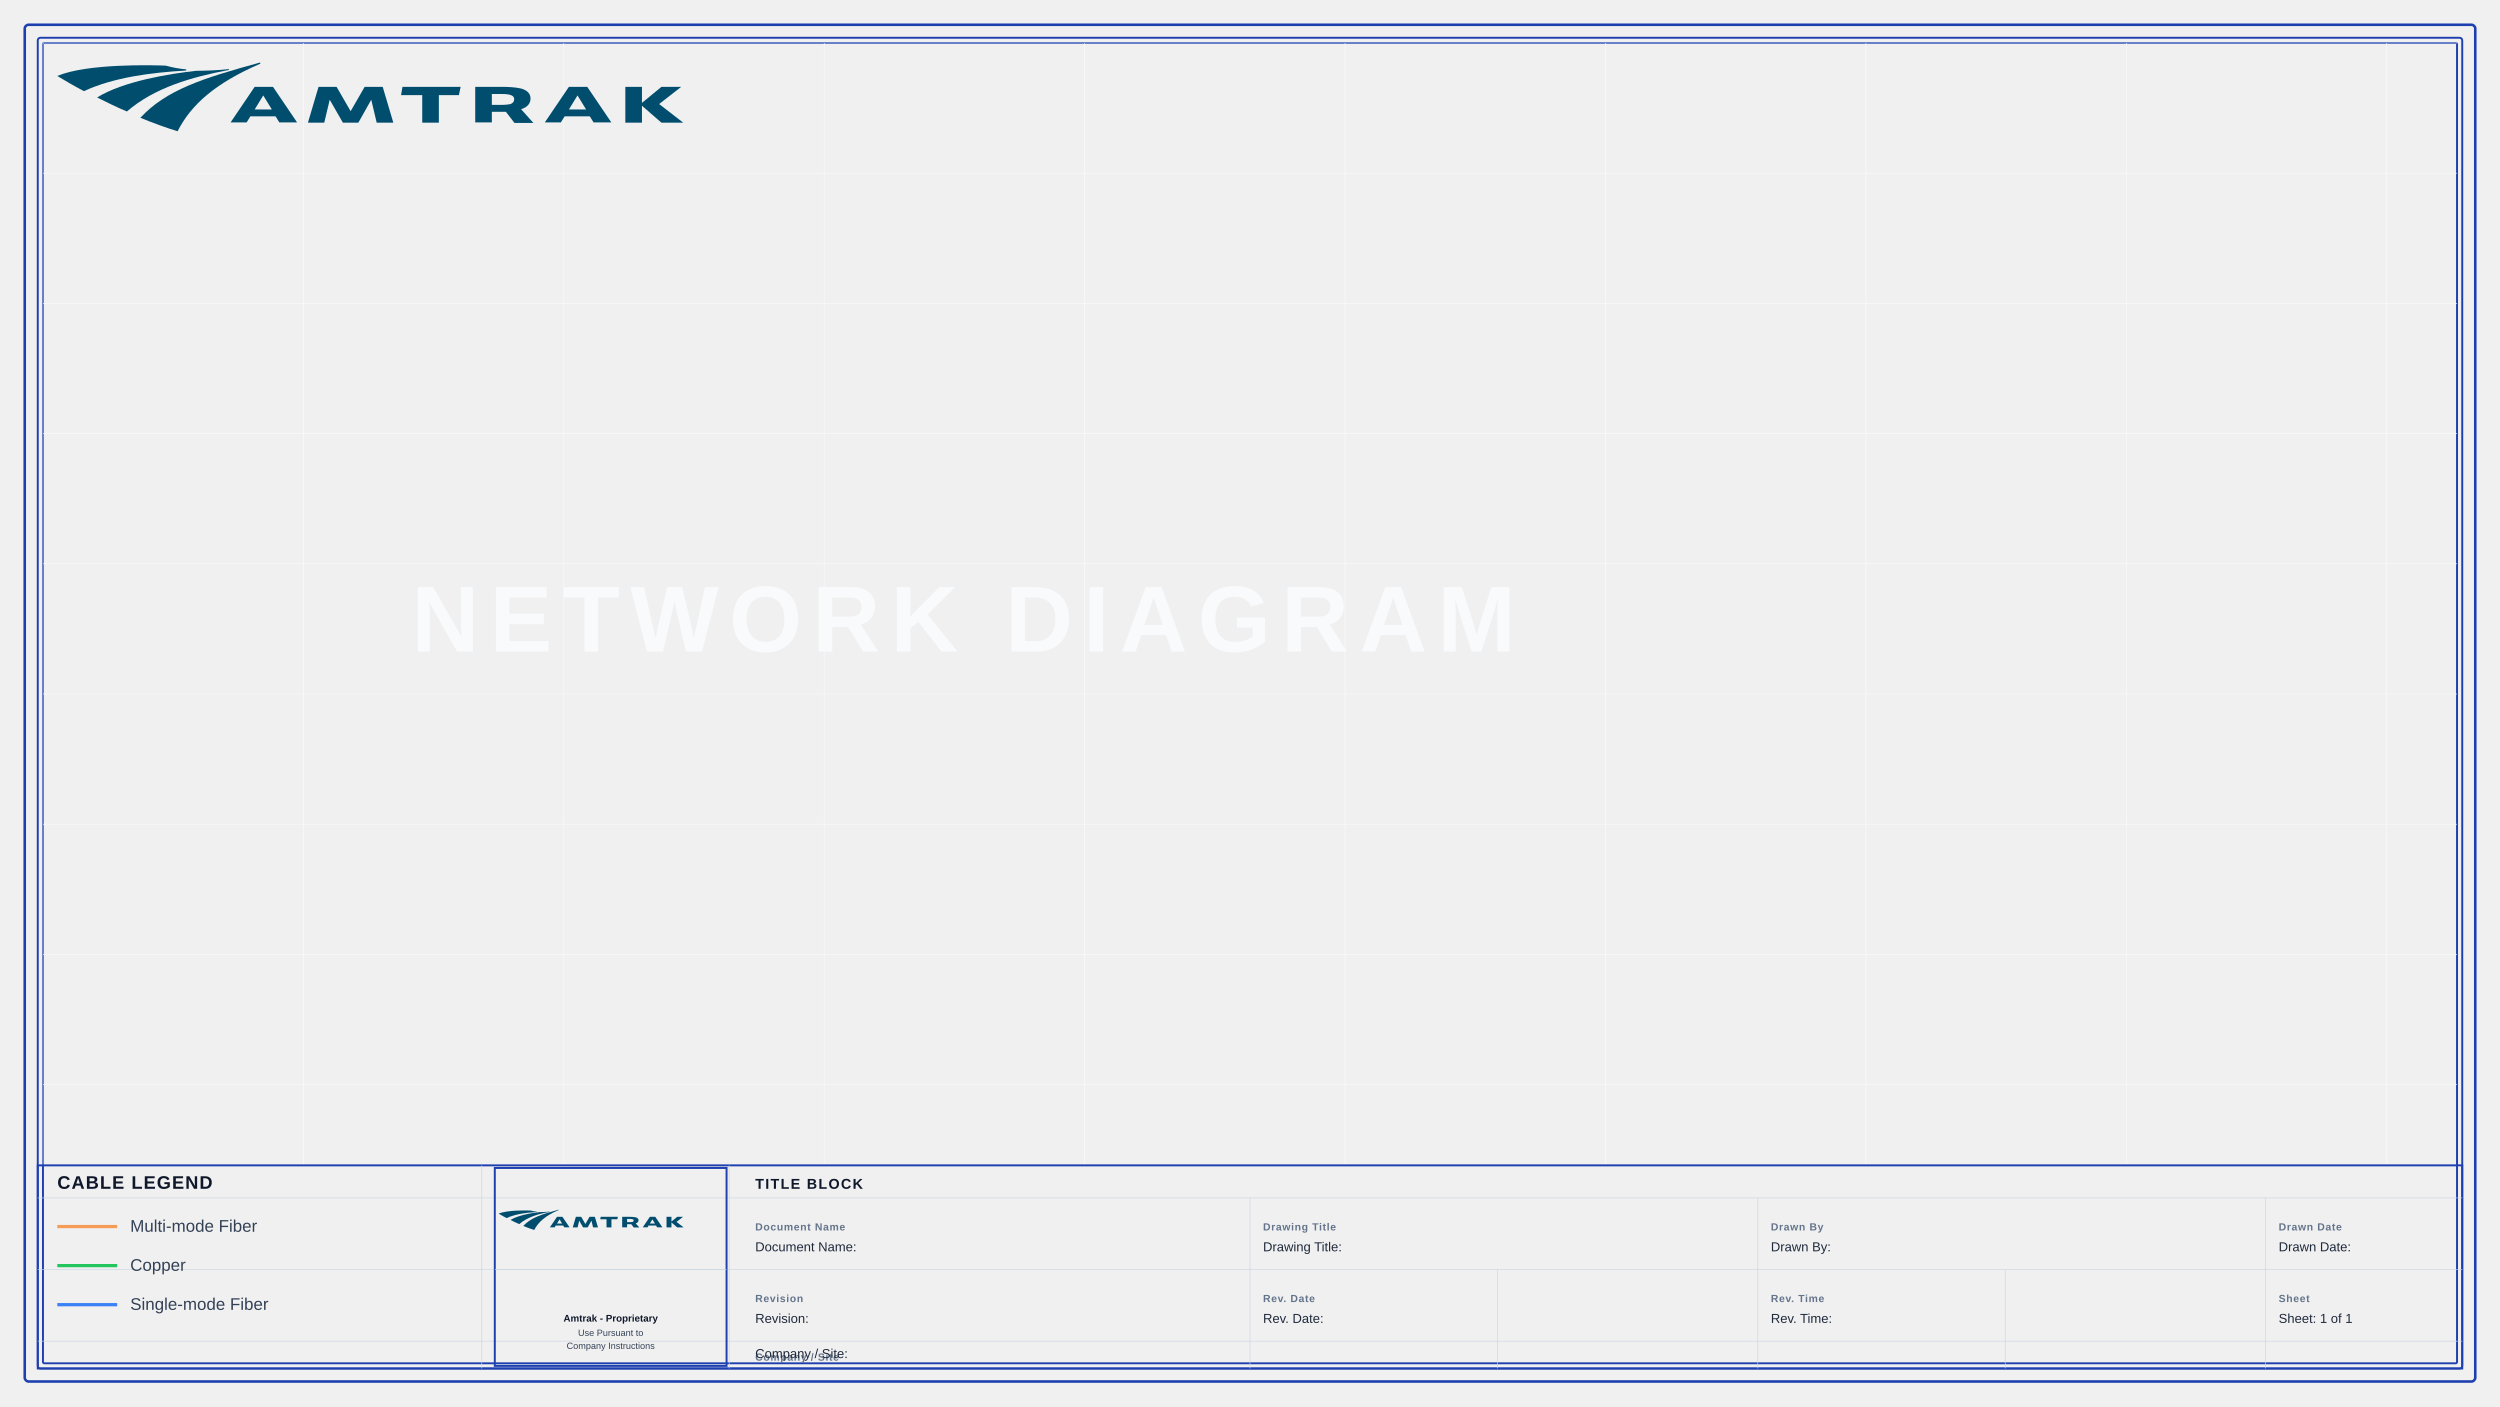
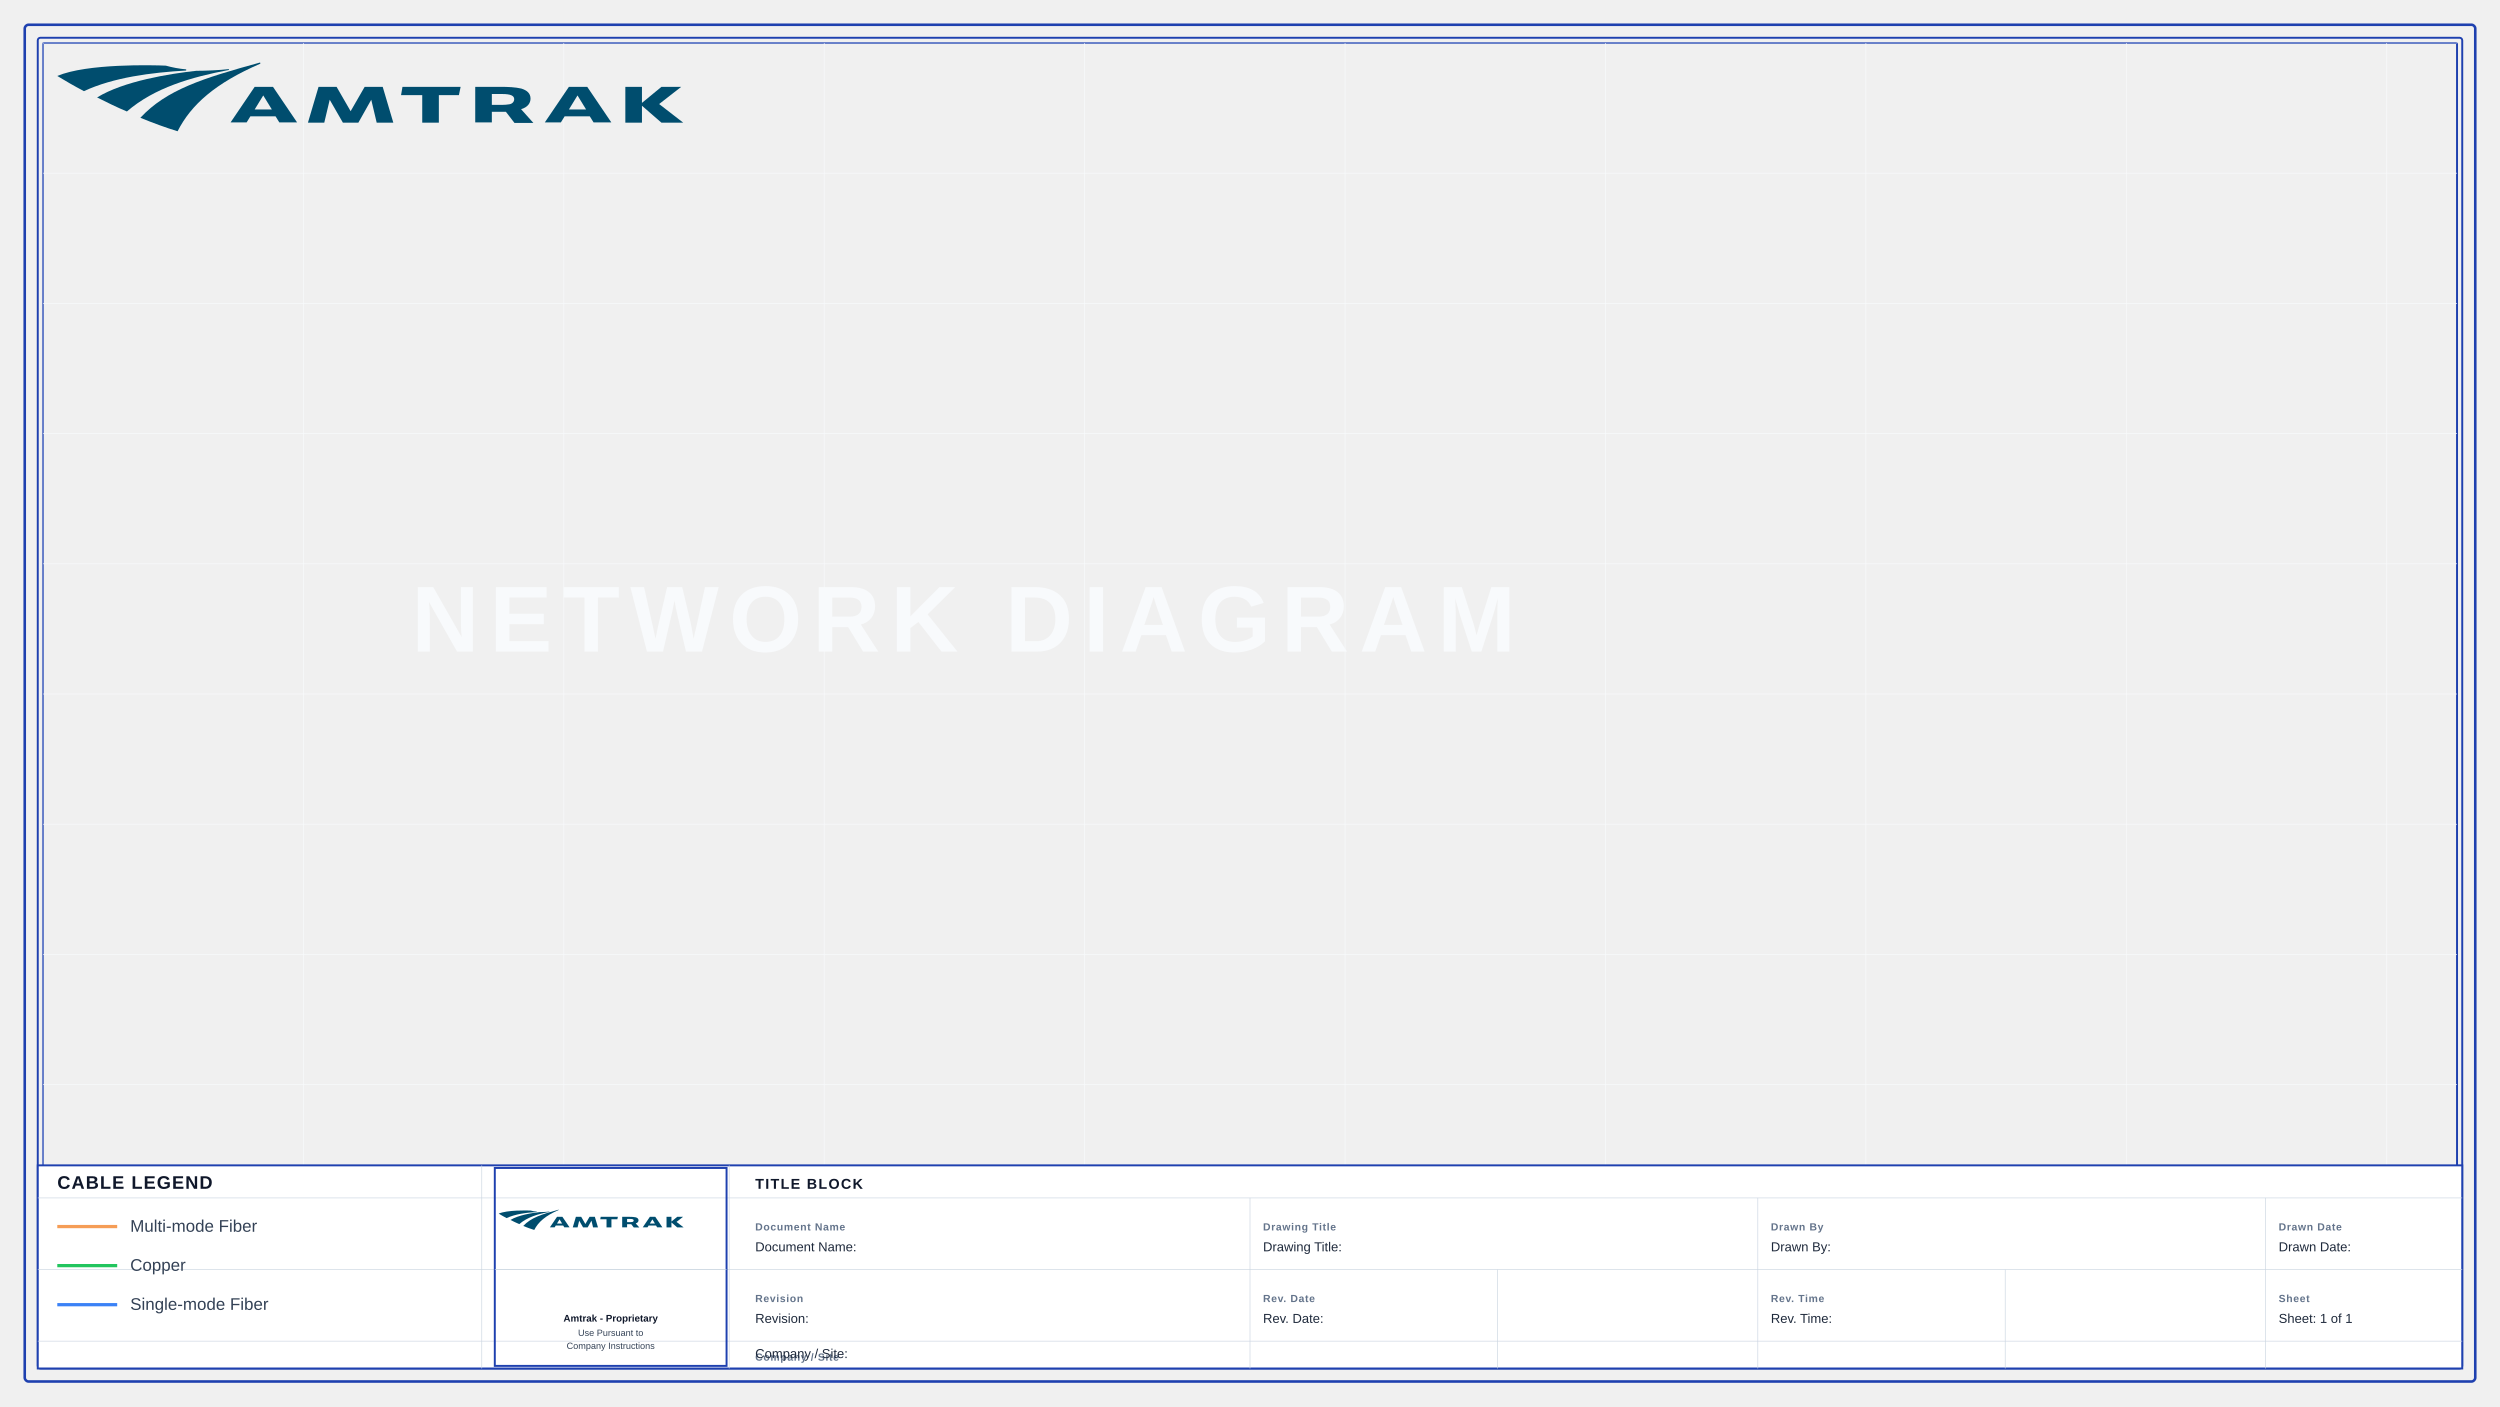
<svg xmlns="http://www.w3.org/2000/svg" width="1920" height="1080" viewBox="0 0 1920 1080">
  <defs>
    <style>
      .bg { fill: none; }
      .border { fill: none; stroke: #1e40af; stroke-width: 2; }
      .border-inner { fill: none; stroke: #1e40af; stroke-width: 1.5; }
      .sep { fill: none; stroke: #cbd5e1; stroke-width: 0.5; }
      .grid { fill: none; stroke: #f1f5f9; stroke-width: 0.5; }
      .grid-bold { fill: none; stroke: #e2e8f0; stroke-width: 0.8; }
      .tb-border { fill: none; stroke: #1e40af; stroke-width: 1.5; }
      .tb-light { fill: none; stroke: #93c5fd; stroke-width: 0.5; }
      .tb-text { font-family: 'Segoe UI', Arial, sans-serif; font-size: 10px; fill: #1e293b; }
      .tb-label { font-family: 'Segoe UI', Arial, sans-serif; font-size: 8px; fill: #64748b; font-weight: 600; text-transform: uppercase; letter-spacing: 0.5px; }
      .tb-title { font-family: 'Segoe UI', Arial, sans-serif; font-size: 11px; fill: #0f172a; font-weight: 700; text-transform: uppercase; letter-spacing: 1px; }
      .legend-text { font-family: 'Segoe UI', Arial, sans-serif; font-size: 13px; fill: #334155; }
      .legend-title { font-family: 'Segoe UI', Arial, sans-serif; font-size: 14px; fill: #0f172a; font-weight: 700; text-transform: uppercase; letter-spacing: 0.8px; }
      .st10 { fill: none; stroke: #f59d56; stroke-width: 2.5; }
      .st11 { fill: none; stroke: #22c55e; stroke-width: 2.5; }
      .st12 { fill: none; stroke: #3b82f6; stroke-width: 2.5; }
      .watermark { font-family: 'Segoe UI', Arial, sans-serif; font-size: 72px; fill: #f8fafc; font-weight: 700; letter-spacing: 8px; }
    </style>
  </defs>
  <rect class="bg" width="1920" height="1080" />
  <rect class="border" x="19" y="19" width="1882" height="1042" rx="3" />
  <rect class="border-inner" x="29" y="29" width="1862" height="1022" rx="2" />
  <rect class="border-inner" x="33" y="33" width="1854" height="1014" rx="1" />
  <g fill="none" stroke="#f8fafc" stroke-width="0.5">
    <line x1="33" y1="33" x2="1887" y2="33" />
    <line x1="33" y1="133" x2="1887" y2="133" />
    <line x1="33" y1="233" x2="1887" y2="233" />
    <line x1="33" y1="333" x2="1887" y2="333" />
    <line x1="33" y1="433" x2="1887" y2="433" />
    <line x1="33" y1="533" x2="1887" y2="533" />
    <line x1="33" y1="633" x2="1887" y2="633" />
    <line x1="33" y1="733" x2="1887" y2="733" />
    <line x1="33" y1="833" x2="1887" y2="833" />
    <line x1="33" y1="33" x2="33" y2="895" />
    <line x1="233" y1="33" x2="233" y2="895" />
    <line x1="433" y1="33" x2="433" y2="895" />
    <line x1="633" y1="33" x2="633" y2="895" />
    <line x1="833" y1="33" x2="833" y2="895" />
    <line x1="1033" y1="33" x2="1033" y2="895" />
    <line x1="1233" y1="33" x2="1233" y2="895" />
    <line x1="1433" y1="33" x2="1433" y2="895" />
    <line x1="1633" y1="33" x2="1633" y2="895" />
    <line x1="1833" y1="33" x2="1833" y2="895" />
  </g>
  <g transform="translate(44, 48) scale(2.2)">
    <g transform="translate(286, -490)">
      <polygon fill="#004d6e" points="-178.7,498.5 -183.6,507 -188.5,498.5 -194.8,498.5 -198.5,511 -192.8,511 -190.9,503 -186.3,511 -180.9,511 -176.4,503 -174.5,511 -168.7,511 -172.4,498.5" />
      <path fill="#004d6e" d="M-217.1,498.5l-8.4,12.4h5.6l1.3-2.1h8.8l1.3,2.1h6.2l-8.4-12.4H-217.1z M-217.1,506.4l3-4.9l3,4.9H-217.1z" />
      <path fill="#004d6e" d="M-107.4,498.5l-8.4,12.4h5.6l1.3-2.1h8.8l1.3,2.1h6.2l-8.4-12.4H-107.4z M-107.4,506.4l3-4.9l3,4.9H-107.4z" />
      <polygon fill="#004d6e" points="-68.2,498.5 -75.1,498.5 -81.9,504.1 -81.9,498.5 -87.7,498.5 -87.7,511 -81.9,511 -81.9,505.1 -75.1,511 -67.5,511 -75.9,504.5" />
      <path fill="#004d6e" d="M-120.8,502.6c0-1.9-1.3-2.9-3.2-3.5c-2.1-0.5-4.7-0.6-7.2-0.6c-4.8,0-8.9,0-8.9,0v12.4h5.8v-3.7h4.9l3,3.9h6.6l-4.3-4.8C-121.7,505.6-120.8,504.1-120.8,502.6z M-128.3,504.6c-0.7,0.1-1.4,0.2-2.5,0.2c-1,0-3.5,0-3.5,0V501c0,0,2.8,0,3.6,0c3,0,4.2,0.6,4.2,1.8C-126.5,503.8-127.3,504.5-128.3,504.6z" />
      <polygon fill="#004d6e" points="-166,501.4 -158.6,501.4 -158.6,511 -152.8,511 -152.8,501.4 -145.8,501.4 -145.2,498.5 -165.5,498.5" />
      <path fill="#004d6e" d="M-215.2,490c-20,5.5-32.7,9.5-41.8,19.3c4.4,1.8,9,3.5,13,4.7c4.7-9.3,13.2-16.8,28.9-23.6L-215.2,490L-215.2,490z" />
      <path fill="#004d6e" d="M-241,492.4c-2.4-0.2-5-0.7-7.1-1.3c-4.4-0.2-27.6-0.8-37.9,3.6c2.8,1.7,5.7,3.4,9.3,5.3c10.3-4.8,23.5-6.5,35.7-7.2V492.4z" />
      <path fill="#004d6e" d="M-226.1,492.3c-3.2,0.4-8.3,0.6-11.4,0.6c-9.2,1-25.4,3.6-34.6,9.3c3.4,1.7,6.8,3.4,10.4,4.9c9.6-8.3,22.5-12,35.6-14.5C-226.1,492.6-226.1,492.3-226.1,492.3z" />
    </g>
  </g>
  <text x="740" y="480" class="watermark" text-anchor="middle" dominant-baseline="middle">NETWORK DIAGRAM</text>
+   <rect fill="#ffffff" x="29" y="895" width="1862" height="156" />
  <rect class="tb-border" x="29" y="895" width="1862" height="156" />
  <line class="sep" x1="370" y1="895" x2="370" y2="1051" />
  <line class="sep" x1="29" y1="920" x2="1891" y2="920" />
  <line class="sep" x1="29" y1="975" x2="1891" y2="975" />
  <line class="sep" x1="29" y1="1030" x2="1891" y2="1030" />
  <line class="sep" x1="560" y1="895" x2="560" y2="1051" />
  <line class="sep" x1="960" y1="920" x2="960" y2="1051" />
  <line class="sep" x1="1350" y1="920" x2="1350" y2="1051" />
  <line class="sep" x1="1740" y1="920" x2="1740" y2="1051" />
  <line class="sep" x1="1150" y1="975" x2="1150" y2="1051" />
  <line class="sep" x1="1540" y1="975" x2="1540" y2="1051" />
  <text class="legend-title" x="44" y="913">CABLE LEGEND</text>
  <line class="st10" x1="44" y1="942" x2="90" y2="942" />
  <text class="legend-text" x="100" y="946">Multi-mode Fiber</text>
  <line class="st11" x1="44" y1="972" x2="90" y2="972" />
  <text class="legend-text" x="100" y="976">Copper</text>
  <line class="st12" x1="44" y1="1002" x2="90" y2="1002" />
  <text class="legend-text" x="100" y="1006">Single-mode Fiber</text>
  <rect class="tb-border" x="380" y="897" width="178" height="152" />
  <line class="sep" x1="380" y1="975" x2="558" y2="975" />
  <g transform="translate(383, 929) scale(0.65)">
    <g transform="translate(286, -490)">
      <polygon fill="#004d6e" points="-178.7,498.5 -183.6,507 -188.5,498.5 -194.8,498.5 -198.5,511 -192.8,511 -190.9,503 -186.3,511 -180.9,511 -176.4,503 -174.5,511 -168.7,511 -172.4,498.5" />
      <path fill="#004d6e" d="M-217.1,498.5l-8.4,12.4h5.6l1.3-2.1h8.8l1.3,2.1h6.2l-8.4-12.4H-217.1z M-217.1,506.4l3-4.9l3,4.9H-217.1z" />
      <path fill="#004d6e" d="M-107.4,498.5l-8.4,12.4h5.6l1.3-2.1h8.8l1.3,2.1h6.2l-8.4-12.4H-107.4z M-107.4,506.4l3-4.9l3,4.9H-107.4z" />
      <polygon fill="#004d6e" points="-68.2,498.5 -75.1,498.5 -81.9,504.1 -81.9,498.5 -87.7,498.5 -87.7,511 -81.9,511 -81.9,505.1 -75.1,511 -67.5,511 -75.9,504.5" />
      <path fill="#004d6e" d="M-120.8,502.6c0-1.9-1.3-2.9-3.2-3.5c-2.1-0.5-4.7-0.6-7.2-0.6c-4.8,0-8.9,0-8.9,0v12.4h5.8v-3.7h4.9l3,3.9h6.6l-4.3-4.8C-121.7,505.6-120.8,504.1-120.8,502.6z M-128.3,504.6c-0.7,0.1-1.4,0.2-2.5,0.2c-1,0-3.5,0-3.5,0V501c0,0,2.8,0,3.6,0c3,0,4.2,0.6,4.2,1.8C-126.5,503.8-127.3,504.5-128.3,504.6z" />
      <polygon fill="#004d6e" points="-166,501.4 -158.6,501.4 -158.6,511 -152.8,511 -152.8,501.4 -145.8,501.4 -145.2,498.5 -165.5,498.5" />
      <path fill="#004d6e" d="M-215.2,490c-20,5.5-32.7,9.5-41.8,19.3c4.4,1.8,9,3.5,13,4.7c4.7-9.3,13.2-16.8,28.9-23.6L-215.2,490L-215.2,490z" />
      <path fill="#004d6e" d="M-241,492.4c-2.4-0.2-5-0.7-7.1-1.3c-4.4-0.2-27.6-0.8-37.9,3.6c2.8,1.7,5.7,3.4,9.3,5.3c10.3-4.8,23.5-6.5,35.7-7.2V492.4z" />
      <path fill="#004d6e" d="M-226.1,492.3c-3.2,0.4-8.3,0.6-11.4,0.6c-9.2,1-25.4,3.6-34.6,9.3c3.4,1.7,6.8,3.4,10.4,4.9c9.6-8.3,22.5-12,35.6-14.5C-226.1,492.6-226.1,492.3-226.1,492.3z" />
    </g>
  </g>
  <text x="469" y="1015" font-family="'Segoe UI', Arial, sans-serif" font-size="7.5px" fill="#0f172a" font-weight="700" text-anchor="middle">Amtrak - Proprietary</text>
  <text x="469" y="1026" font-family="'Segoe UI', Arial, sans-serif" font-size="7px" fill="#334155" text-anchor="middle">Use Pursuant to</text>
  <text x="469" y="1036" font-family="'Segoe UI', Arial, sans-serif" font-size="7px" fill="#334155" text-anchor="middle">Company Instructions</text>
  <text class="tb-title" x="580" y="913">TITLE BLOCK</text>
  <text class="tb-label" x="580" y="945">Document Name</text>
  <text class="tb-text" id="tb-docname-val" x="580" y="961">Document Name: </text>
  <text class="tb-label" x="970" y="945">Drawing Title</text>
  <text class="tb-text" id="tb-drawtitle-val" x="970" y="961">Drawing Title: </text>
  <text class="tb-label" x="1360" y="945">Drawn By</text>
  <text class="tb-text" id="tb-drawnby-val" x="1360" y="961">Drawn By: </text>
  <text class="tb-label" x="1750" y="945">Drawn Date</text>
  <text class="tb-text" id="tb-drawndate-val" x="1750" y="961">Drawn Date: </text>
  <text class="tb-label" x="580" y="1000">Revision</text>
  <text class="tb-text" id="tb-revision-val" x="580" y="1016">Revision: </text>
  <text class="tb-label" x="970" y="1000">Rev. Date</text>
  <text class="tb-text" id="tb-revdate-val" x="970" y="1016">Rev. Date: </text>
  <text class="tb-label" x="1360" y="1000">Rev. Time</text>
  <text class="tb-text" id="tb-revtime-val" x="1360" y="1016">Rev. Time: </text>
  <text class="tb-label" x="1750" y="1000">Sheet</text>
  <text class="tb-text" id="tb-sheet-val" x="1750" y="1016">Sheet: 1 of 1</text>
  <text class="tb-label" x="580" y="1045">Company / Site</text>
  <text class="tb-text" id="tb-site-val" x="580" y="1043">Company / Site: </text>
</svg>
